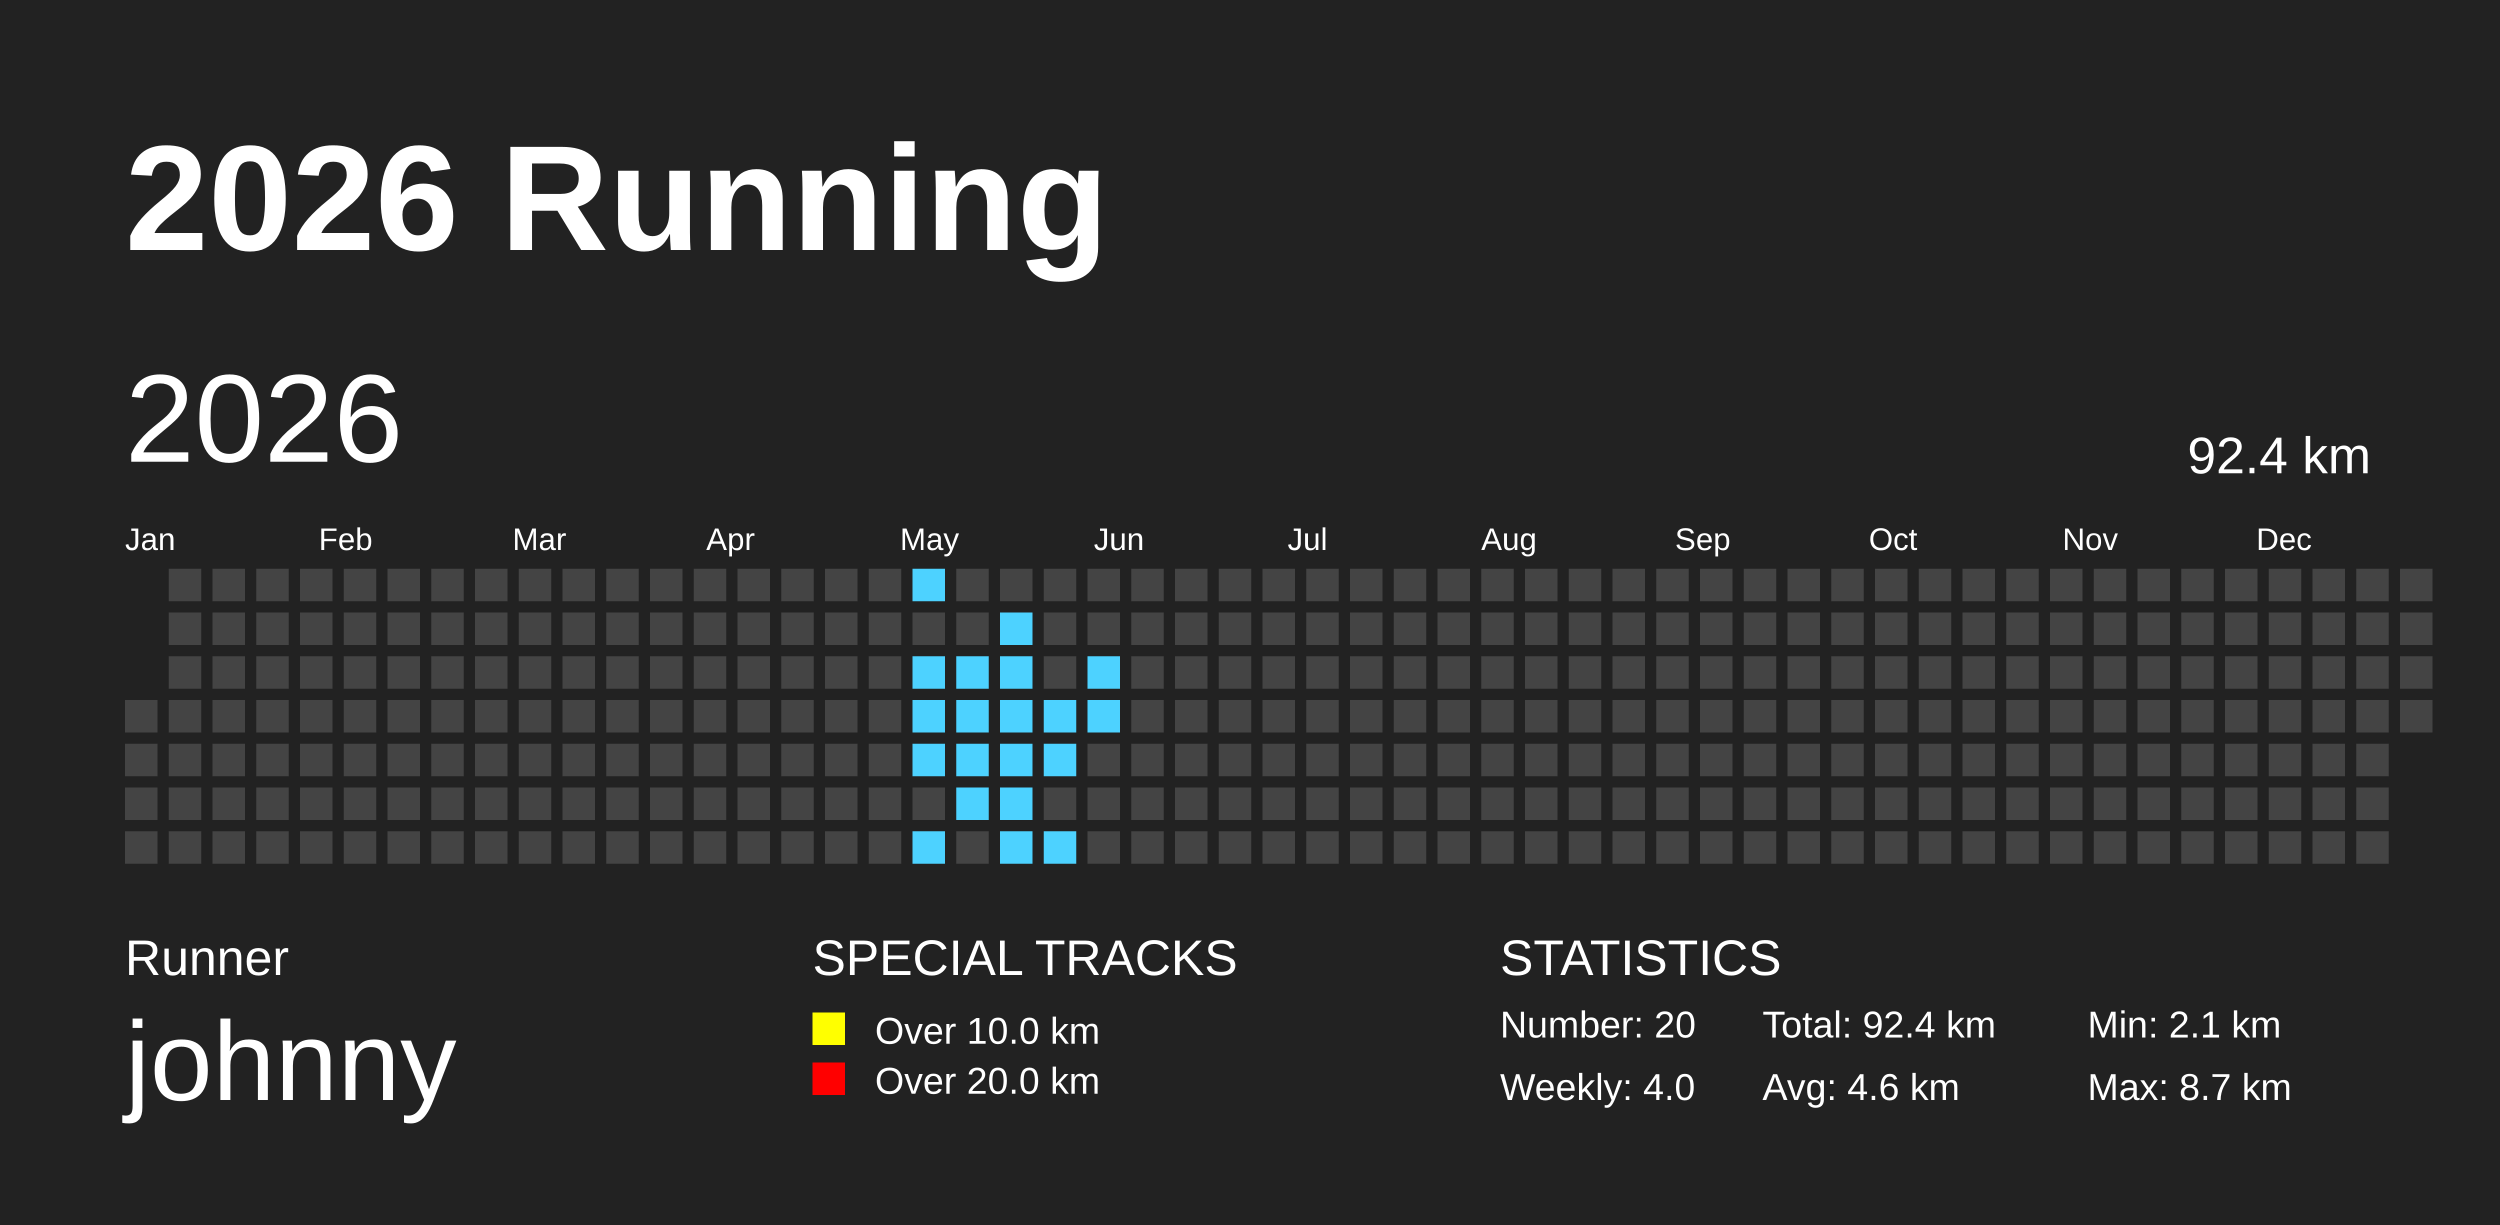
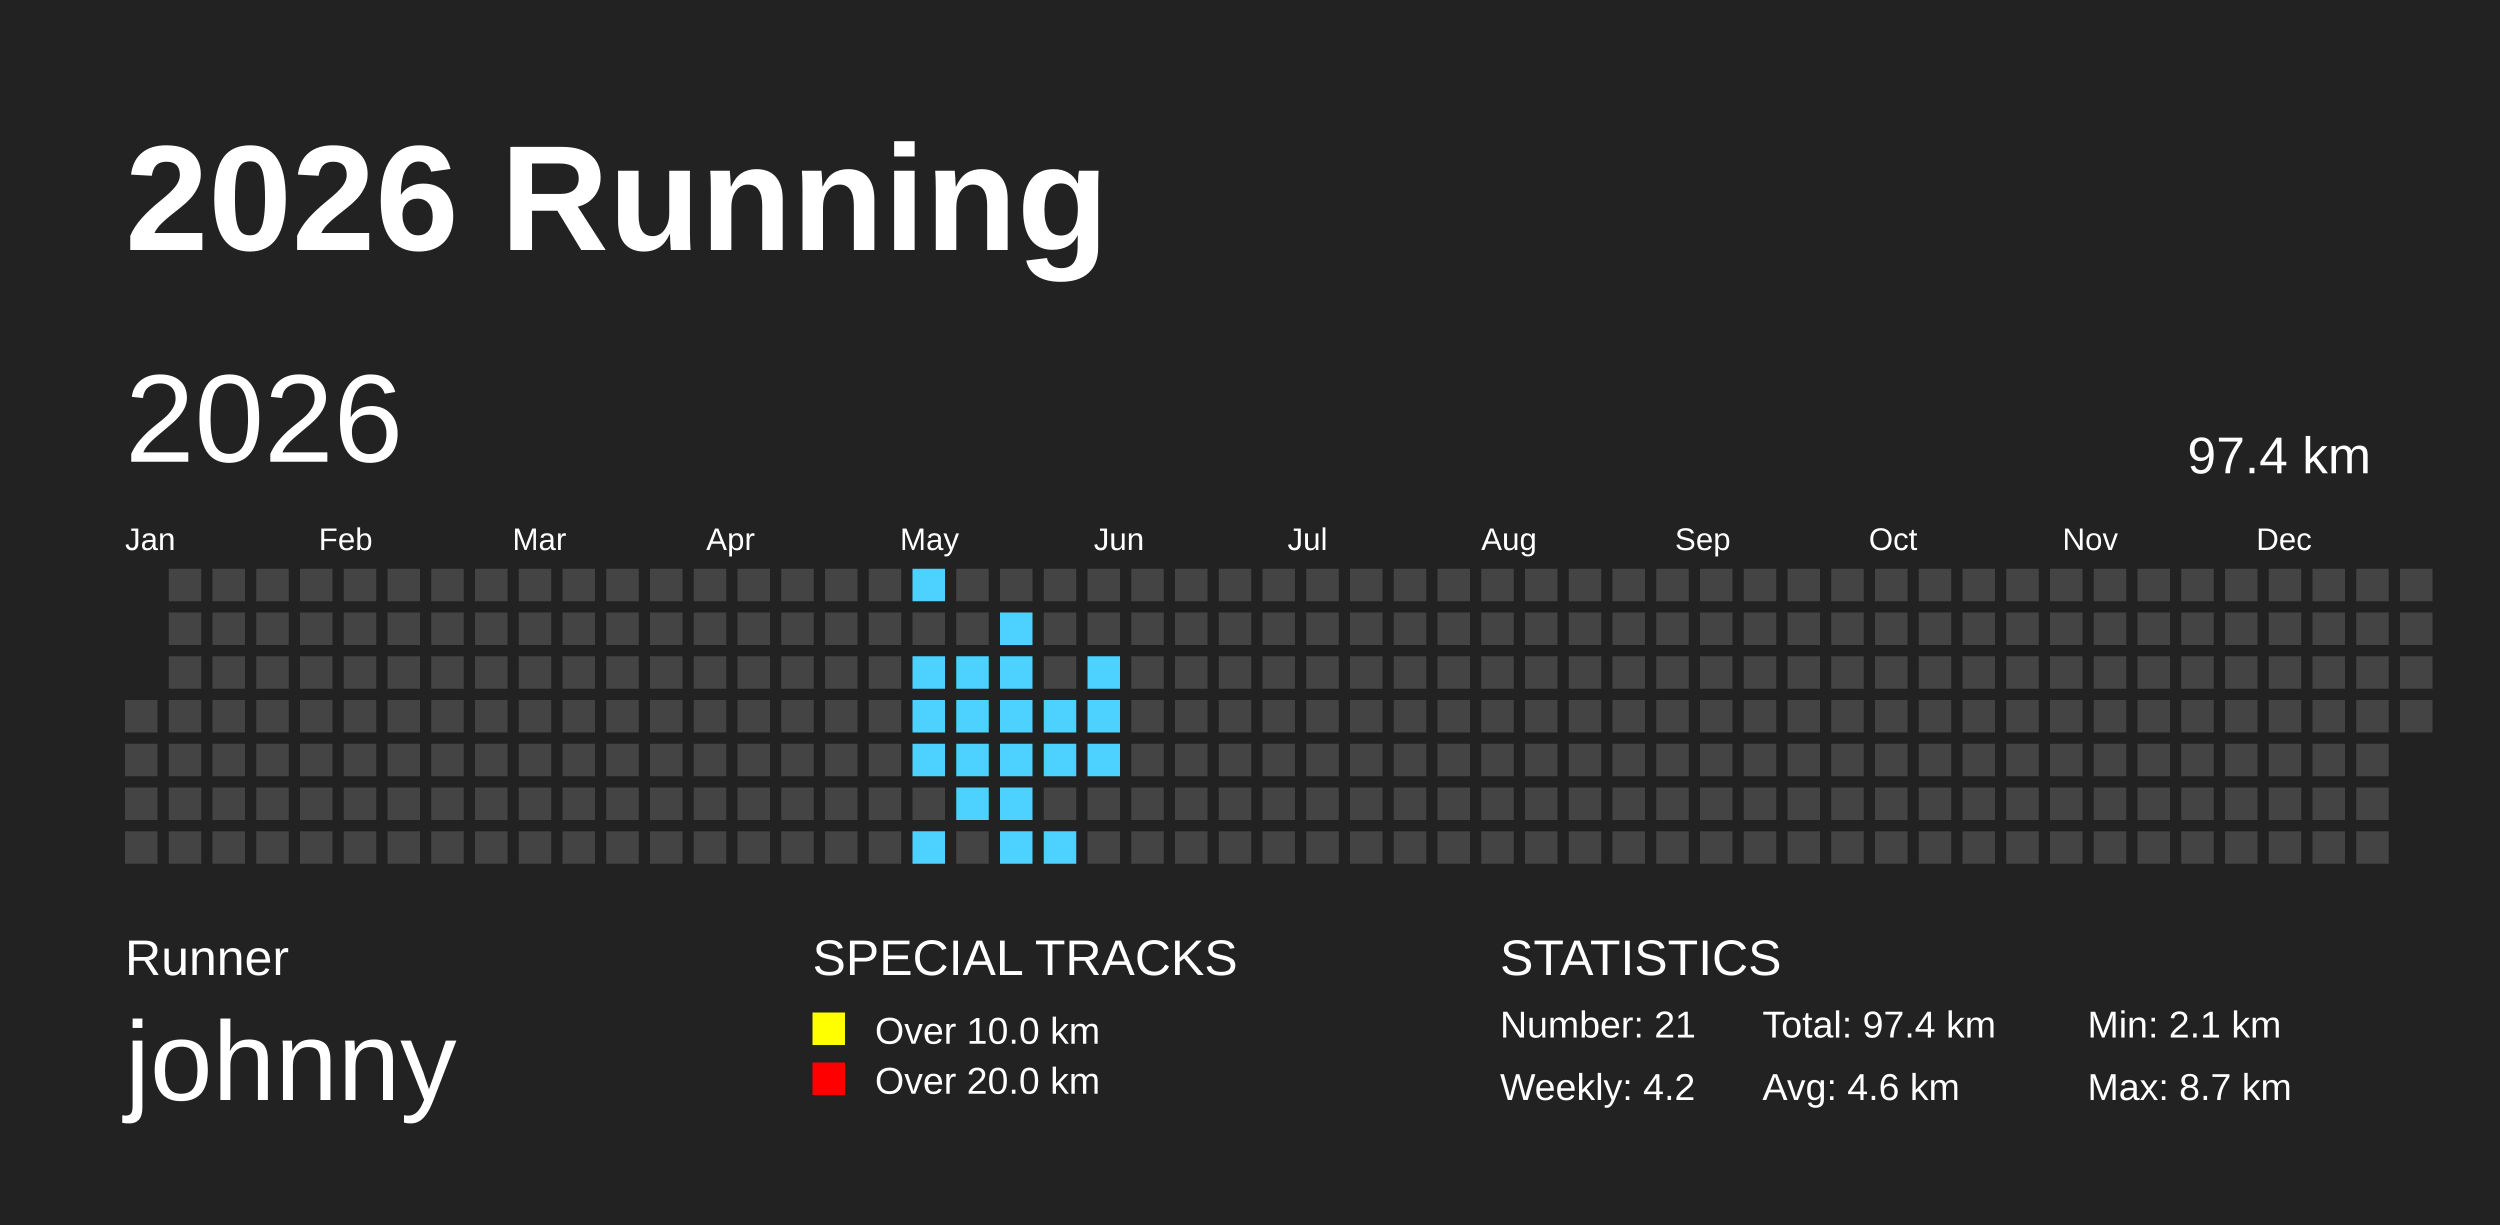
<svg xmlns="http://www.w3.org/2000/svg" baseProfile="full" height="98mm" version="1.1" viewBox="0,0,200,98" width="200mm">
  <defs>
    <pattern height="2" id="indoor-stripe" patternUnits="userSpaceOnUse" width="2">
      <line stroke="white" stroke-opacity="0.45" stroke-width="0.5" x1="0" x2="2" y1="2" y2="0" />
    </pattern>
  </defs>
  <rect fill="#222222" height="98" width="200" x="0" y="0" />
  <text fill="#FFFFFF" style="font-size:12px; font-family:Arial; font-weight:bold;" x="10" y="20">2026 Running</text>
  <text fill="#FFFFFF" style="font-size:4px; font-family:Arial" x="10" y="78">Runner</text>
  <text fill="#FFFFFF" style="font-size:9px; font-family:Arial" x="10" y="88">johnny</text>
  <text fill="#FFFFFF" style="font-size:4px; font-family:Arial" x="65" y="78">SPECIAL TRACKS</text>
  <rect fill="yellow" height="2.6" width="2.6" x="65" y="81" />
  <text fill="#FFFFFF" style="font-size:3px; font-family:Arial" x="70" y="83.5">Over 10.0 km</text>
  <rect fill="red" height="2.6" width="2.6" x="65" y="85" />
  <text fill="#FFFFFF" style="font-size:3px; font-family:Arial" x="70" y="87.5">Over 20.0 km</text>
  <text fill="#FFFFFF" style="font-size:4px; font-family:Arial" x="120" y="78">STATISTICS</text>
-   <text fill="#FFFFFF" style="font-size:3px; font-family:Arial" x="120" y="83">Number: 20</text>
-   <text fill="#FFFFFF" style="font-size:3px; font-family:Arial" x="120" y="88">Weekly: 4.0</text>
-   <text fill="#FFFFFF" style="font-size:3px; font-family:Arial" x="141" y="83">Total: 92.4 km</text>
+   <text fill="#FFFFFF" style="font-size:3px; font-family:Arial" x="120" y="83">Number: 21</text>
+   <text fill="#FFFFFF" style="font-size:3px; font-family:Arial" x="120" y="88">Weekly: 4.2</text>
+   <text fill="#FFFFFF" style="font-size:3px; font-family:Arial" x="141" y="83">Total: 97.4 km</text>
  <text fill="#FFFFFF" style="font-size:3px; font-family:Arial" x="141" y="88">Avg: 4.6 km</text>
  <text fill="#FFFFFF" style="font-size:3px; font-family:Arial" x="167" y="83">Min: 2.1 km</text>
  <text fill="#FFFFFF" style="font-size:3px; font-family:Arial" x="167" y="88">Max: 8.7 km</text>
  <text dominant-baseline="hanging" fill="#FFFFFF" style="font-size:10.0px; font-family:Arial;" x="10" y="30">2026</text>
-   <text dominant-baseline="hanging" fill="#FFFFFF" style="font-size:4.125px; font-family:Arial;" x="175" y="35">92.4 km</text>
+   <text dominant-baseline="hanging" fill="#FFFFFF" style="font-size:4.125px; font-family:Arial;" x="175" y="35">97.4 km</text>
  <text fill="#FFFFFF" style="font-size:2.5px; font-family:Arial" x="10.0" y="44">Jan</text>
  <text fill="#FFFFFF" style="font-size:2.5px; font-family:Arial" x="25.5" y="44">Feb</text>
  <text fill="#FFFFFF" style="font-size:2.5px; font-family:Arial" x="41.0" y="44">Mar</text>
  <text fill="#FFFFFF" style="font-size:2.5px; font-family:Arial" x="56.5" y="44">Apr</text>
  <text fill="#FFFFFF" style="font-size:2.5px; font-family:Arial" x="72.0" y="44">May</text>
  <text fill="#FFFFFF" style="font-size:2.5px; font-family:Arial" x="87.5" y="44">Jun</text>
  <text fill="#FFFFFF" style="font-size:2.5px; font-family:Arial" x="103.0" y="44">Jul</text>
  <text fill="#FFFFFF" style="font-size:2.5px; font-family:Arial" x="118.5" y="44">Aug</text>
  <text fill="#FFFFFF" style="font-size:2.5px; font-family:Arial" x="134.0" y="44">Sep</text>
  <text fill="#FFFFFF" style="font-size:2.5px; font-family:Arial" x="149.5" y="44">Oct</text>
  <text fill="#FFFFFF" style="font-size:2.5px; font-family:Arial" x="165.0" y="44">Nov</text>
  <text fill="#FFFFFF" style="font-size:2.5px; font-family:Arial" x="180.5" y="44">Dec</text>
  <rect fill="#444444" height="2.6" width="2.6" x="10.0" y="56.0" />
  <rect fill="#444444" height="2.6" width="2.6" x="10.0" y="59.5" />
  <rect fill="#444444" height="2.6" width="2.6" x="10.0" y="63.0" />
  <rect fill="#444444" height="2.6" width="2.6" x="10.0" y="66.5" />
  <rect fill="#444444" height="2.6" width="2.6" x="13.5" y="45.5" />
  <rect fill="#444444" height="2.6" width="2.6" x="13.5" y="49.0" />
  <rect fill="#444444" height="2.6" width="2.6" x="13.5" y="52.5" />
  <rect fill="#444444" height="2.6" width="2.6" x="13.5" y="56.0" />
  <rect fill="#444444" height="2.6" width="2.6" x="13.5" y="59.5" />
  <rect fill="#444444" height="2.6" width="2.6" x="13.5" y="63.0" />
  <rect fill="#444444" height="2.6" width="2.6" x="13.5" y="66.5" />
  <rect fill="#444444" height="2.6" width="2.6" x="17.0" y="45.5" />
  <rect fill="#444444" height="2.6" width="2.6" x="17.0" y="49.0" />
  <rect fill="#444444" height="2.6" width="2.6" x="17.0" y="52.5" />
  <rect fill="#444444" height="2.6" width="2.6" x="17.0" y="56.0" />
  <rect fill="#444444" height="2.6" width="2.6" x="17.0" y="59.5" />
  <rect fill="#444444" height="2.6" width="2.6" x="17.0" y="63.0" />
  <rect fill="#444444" height="2.6" width="2.6" x="17.0" y="66.5" />
  <rect fill="#444444" height="2.6" width="2.6" x="20.5" y="45.5" />
  <rect fill="#444444" height="2.6" width="2.6" x="20.5" y="49.0" />
  <rect fill="#444444" height="2.6" width="2.6" x="20.5" y="52.5" />
  <rect fill="#444444" height="2.6" width="2.6" x="20.5" y="56.0" />
  <rect fill="#444444" height="2.6" width="2.6" x="20.5" y="59.5" />
  <rect fill="#444444" height="2.6" width="2.6" x="20.5" y="63.0" />
  <rect fill="#444444" height="2.6" width="2.6" x="20.5" y="66.5" />
  <rect fill="#444444" height="2.6" width="2.6" x="24.0" y="45.5" />
  <rect fill="#444444" height="2.6" width="2.6" x="24.0" y="49.0" />
  <rect fill="#444444" height="2.6" width="2.6" x="24.0" y="52.5" />
  <rect fill="#444444" height="2.6" width="2.6" x="24.0" y="56.0" />
  <rect fill="#444444" height="2.6" width="2.6" x="24.0" y="59.5" />
  <rect fill="#444444" height="2.6" width="2.6" x="24.0" y="63.0" />
  <rect fill="#444444" height="2.6" width="2.6" x="24.0" y="66.5" />
  <rect fill="#444444" height="2.6" width="2.6" x="27.5" y="45.5" />
  <rect fill="#444444" height="2.6" width="2.6" x="27.5" y="49.0" />
  <rect fill="#444444" height="2.6" width="2.6" x="27.5" y="52.5" />
  <rect fill="#444444" height="2.6" width="2.6" x="27.5" y="56.0" />
  <rect fill="#444444" height="2.6" width="2.6" x="27.5" y="59.5" />
  <rect fill="#444444" height="2.6" width="2.6" x="27.5" y="63.0" />
  <rect fill="#444444" height="2.6" width="2.6" x="27.5" y="66.5" />
  <rect fill="#444444" height="2.6" width="2.6" x="31.0" y="45.5" />
  <rect fill="#444444" height="2.6" width="2.6" x="31.0" y="49.0" />
  <rect fill="#444444" height="2.6" width="2.6" x="31.0" y="52.5" />
  <rect fill="#444444" height="2.6" width="2.6" x="31.0" y="56.0" />
  <rect fill="#444444" height="2.6" width="2.6" x="31.0" y="59.5" />
  <rect fill="#444444" height="2.6" width="2.6" x="31.0" y="63.0" />
  <rect fill="#444444" height="2.6" width="2.6" x="31.0" y="66.5" />
  <rect fill="#444444" height="2.6" width="2.6" x="34.5" y="45.5" />
  <rect fill="#444444" height="2.6" width="2.6" x="34.5" y="49.0" />
  <rect fill="#444444" height="2.6" width="2.6" x="34.5" y="52.5" />
  <rect fill="#444444" height="2.6" width="2.6" x="34.5" y="56.0" />
  <rect fill="#444444" height="2.6" width="2.6" x="34.5" y="59.5" />
  <rect fill="#444444" height="2.6" width="2.6" x="34.5" y="63.0" />
  <rect fill="#444444" height="2.6" width="2.6" x="34.5" y="66.5" />
  <rect fill="#444444" height="2.6" width="2.6" x="38.0" y="45.5" />
  <rect fill="#444444" height="2.6" width="2.6" x="38.0" y="49.0" />
  <rect fill="#444444" height="2.6" width="2.6" x="38.0" y="52.5" />
  <rect fill="#444444" height="2.6" width="2.6" x="38.0" y="56.0" />
  <rect fill="#444444" height="2.6" width="2.6" x="38.0" y="59.5" />
  <rect fill="#444444" height="2.6" width="2.6" x="38.0" y="63.0" />
  <rect fill="#444444" height="2.6" width="2.6" x="38.0" y="66.5" />
  <rect fill="#444444" height="2.6" width="2.6" x="41.5" y="45.5" />
  <rect fill="#444444" height="2.6" width="2.6" x="41.5" y="49.0" />
  <rect fill="#444444" height="2.6" width="2.6" x="41.5" y="52.5" />
  <rect fill="#444444" height="2.6" width="2.6" x="41.5" y="56.0" />
  <rect fill="#444444" height="2.6" width="2.6" x="41.5" y="59.5" />
  <rect fill="#444444" height="2.6" width="2.6" x="41.5" y="63.0" />
  <rect fill="#444444" height="2.6" width="2.6" x="41.5" y="66.5" />
  <rect fill="#444444" height="2.6" width="2.6" x="45.0" y="45.5" />
  <rect fill="#444444" height="2.6" width="2.6" x="45.0" y="49.0" />
  <rect fill="#444444" height="2.6" width="2.6" x="45.0" y="52.5" />
  <rect fill="#444444" height="2.6" width="2.6" x="45.0" y="56.0" />
  <rect fill="#444444" height="2.6" width="2.6" x="45.0" y="59.5" />
  <rect fill="#444444" height="2.6" width="2.6" x="45.0" y="63.0" />
  <rect fill="#444444" height="2.6" width="2.6" x="45.0" y="66.5" />
  <rect fill="#444444" height="2.6" width="2.6" x="48.5" y="45.5" />
  <rect fill="#444444" height="2.6" width="2.6" x="48.5" y="49.0" />
  <rect fill="#444444" height="2.6" width="2.6" x="48.5" y="52.5" />
  <rect fill="#444444" height="2.6" width="2.6" x="48.5" y="56.0" />
  <rect fill="#444444" height="2.6" width="2.6" x="48.5" y="59.5" />
  <rect fill="#444444" height="2.6" width="2.6" x="48.5" y="63.0" />
  <rect fill="#444444" height="2.6" width="2.6" x="48.5" y="66.5" />
  <rect fill="#444444" height="2.6" width="2.6" x="52.0" y="45.5" />
  <rect fill="#444444" height="2.6" width="2.6" x="52.0" y="49.0" />
  <rect fill="#444444" height="2.6" width="2.6" x="52.0" y="52.5" />
  <rect fill="#444444" height="2.6" width="2.6" x="52.0" y="56.0" />
  <rect fill="#444444" height="2.6" width="2.6" x="52.0" y="59.5" />
  <rect fill="#444444" height="2.6" width="2.6" x="52.0" y="63.0" />
  <rect fill="#444444" height="2.6" width="2.6" x="52.0" y="66.5" />
  <rect fill="#444444" height="2.6" width="2.6" x="55.5" y="45.5" />
  <rect fill="#444444" height="2.6" width="2.6" x="55.5" y="49.0" />
  <rect fill="#444444" height="2.6" width="2.6" x="55.5" y="52.5" />
  <rect fill="#444444" height="2.6" width="2.6" x="55.5" y="56.0" />
  <rect fill="#444444" height="2.6" width="2.6" x="55.5" y="59.5" />
  <rect fill="#444444" height="2.6" width="2.6" x="55.5" y="63.0" />
  <rect fill="#444444" height="2.6" width="2.6" x="55.5" y="66.5" />
  <rect fill="#444444" height="2.6" width="2.6" x="59.0" y="45.5" />
  <rect fill="#444444" height="2.6" width="2.6" x="59.0" y="49.0" />
  <rect fill="#444444" height="2.6" width="2.6" x="59.0" y="52.5" />
  <rect fill="#444444" height="2.6" width="2.6" x="59.0" y="56.0" />
  <rect fill="#444444" height="2.6" width="2.6" x="59.0" y="59.5" />
  <rect fill="#444444" height="2.6" width="2.6" x="59.0" y="63.0" />
  <rect fill="#444444" height="2.6" width="2.6" x="59.0" y="66.5" />
  <rect fill="#444444" height="2.6" width="2.6" x="62.5" y="45.5" />
  <rect fill="#444444" height="2.6" width="2.6" x="62.5" y="49.0" />
  <rect fill="#444444" height="2.6" width="2.6" x="62.5" y="52.5" />
  <rect fill="#444444" height="2.6" width="2.6" x="62.5" y="56.0" />
  <rect fill="#444444" height="2.6" width="2.6" x="62.5" y="59.5" />
  <rect fill="#444444" height="2.6" width="2.6" x="62.5" y="63.0" />
  <rect fill="#444444" height="2.6" width="2.6" x="62.5" y="66.5" />
  <rect fill="#444444" height="2.6" width="2.6" x="66.0" y="45.5" />
  <rect fill="#444444" height="2.6" width="2.6" x="66.0" y="49.0" />
  <rect fill="#444444" height="2.6" width="2.6" x="66.0" y="52.5" />
  <rect fill="#444444" height="2.6" width="2.6" x="66.0" y="56.0" />
  <rect fill="#444444" height="2.6" width="2.6" x="66.0" y="59.5" />
  <rect fill="#444444" height="2.6" width="2.6" x="66.0" y="63.0" />
  <rect fill="#444444" height="2.6" width="2.6" x="66.0" y="66.5" />
  <rect fill="#444444" height="2.6" width="2.6" x="69.5" y="45.5" />
  <rect fill="#444444" height="2.6" width="2.6" x="69.5" y="49.0" />
  <rect fill="#444444" height="2.6" width="2.6" x="69.5" y="52.5" />
  <rect fill="#444444" height="2.6" width="2.6" x="69.5" y="56.0" />
  <rect fill="#444444" height="2.6" width="2.6" x="69.5" y="59.5" />
  <rect fill="#444444" height="2.6" width="2.6" x="69.5" y="63.0" />
  <rect fill="#444444" height="2.6" width="2.6" x="69.5" y="66.5" />
  <rect fill="#4DD2FF" height="2.6" width="2.6" x="73.0" y="45.5" />
  <rect fill="#444444" height="2.6" width="2.6" x="73.0" y="49.0" />
  <rect fill="#4DD2FF" height="2.6" width="2.6" x="73.0" y="52.5" />
  <rect fill="#4DD2FF" height="2.6" width="2.6" x="73.0" y="56.0" />
  <rect fill="#4DD2FF" height="2.6" width="2.6" x="73.0" y="59.5" />
  <rect fill="#444444" height="2.6" width="2.6" x="73.0" y="63.0" />
  <rect fill="#4DD2FF" height="2.6" width="2.6" x="73.0" y="66.5" />
  <rect fill="#444444" height="2.6" width="2.6" x="76.5" y="45.5" />
  <rect fill="#444444" height="2.6" width="2.6" x="76.5" y="49.0" />
  <rect fill="#4DD2FF" height="2.6" width="2.6" x="76.5" y="52.5" />
  <rect fill="#4DD2FF" height="2.6" width="2.6" x="76.5" y="56.0" />
  <rect fill="#4DD2FF" height="2.6" width="2.6" x="76.5" y="59.5" />
  <rect fill="#4DD2FF" height="2.6" width="2.6" x="76.5" y="63.0" />
  <rect fill="#444444" height="2.6" width="2.6" x="76.5" y="66.5" />
  <rect fill="#444444" height="2.6" width="2.6" x="80.0" y="45.5" />
  <rect fill="#4DD2FF" height="2.6" width="2.6" x="80.0" y="49.0" />
  <rect fill="#4DD2FF" height="2.6" width="2.6" x="80.0" y="52.5" />
  <rect fill="#4DD2FF" height="2.6" width="2.6" x="80.0" y="56.0" />
  <rect fill="#4DD2FF" height="2.6" width="2.6" x="80.0" y="59.5" />
  <rect fill="#4DD2FF" height="2.6" width="2.6" x="80.0" y="63.0" />
  <rect fill="#4DD2FF" height="2.6" width="2.6" x="80.0" y="66.5" />
  <rect fill="#444444" height="2.6" width="2.6" x="83.5" y="45.5" />
  <rect fill="#444444" height="2.6" width="2.6" x="83.5" y="49.0" />
  <rect fill="#444444" height="2.6" width="2.6" x="83.5" y="52.5" />
  <rect fill="#4DD2FF" height="2.6" width="2.6" x="83.5" y="56.0" />
  <rect fill="#4DD2FF" height="2.6" width="2.6" x="83.5" y="59.5" />
  <rect fill="#444444" height="2.6" width="2.6" x="83.5" y="63.0" />
  <rect fill="#4DD2FF" height="2.6" width="2.6" x="83.5" y="66.5" />
  <rect fill="#444444" height="2.6" width="2.6" x="87.0" y="45.5" />
  <rect fill="#444444" height="2.6" width="2.6" x="87.0" y="49.0" />
  <rect fill="#4DD2FF" height="2.6" width="2.6" x="87.0" y="52.5" />
  <rect fill="#4DD2FF" height="2.6" width="2.6" x="87.0" y="56.0" />
-   <rect fill="#444444" height="2.6" width="2.6" x="87.0" y="59.5" />
+   <rect fill="#4DD2FF" height="2.6" width="2.6" x="87.0" y="59.5" />
  <rect fill="#444444" height="2.6" width="2.6" x="87.0" y="63.0" />
  <rect fill="#444444" height="2.6" width="2.6" x="87.0" y="66.5" />
  <rect fill="#444444" height="2.6" width="2.6" x="90.5" y="45.5" />
  <rect fill="#444444" height="2.6" width="2.6" x="90.5" y="49.0" />
  <rect fill="#444444" height="2.6" width="2.6" x="90.5" y="52.5" />
  <rect fill="#444444" height="2.6" width="2.6" x="90.5" y="56.0" />
  <rect fill="#444444" height="2.6" width="2.6" x="90.5" y="59.5" />
  <rect fill="#444444" height="2.6" width="2.6" x="90.5" y="63.0" />
  <rect fill="#444444" height="2.6" width="2.6" x="90.5" y="66.5" />
  <rect fill="#444444" height="2.6" width="2.6" x="94.0" y="45.5" />
  <rect fill="#444444" height="2.6" width="2.6" x="94.0" y="49.0" />
  <rect fill="#444444" height="2.6" width="2.6" x="94.0" y="52.5" />
  <rect fill="#444444" height="2.6" width="2.6" x="94.0" y="56.0" />
  <rect fill="#444444" height="2.6" width="2.6" x="94.0" y="59.5" />
  <rect fill="#444444" height="2.6" width="2.6" x="94.0" y="63.0" />
  <rect fill="#444444" height="2.6" width="2.6" x="94.0" y="66.5" />
  <rect fill="#444444" height="2.6" width="2.6" x="97.5" y="45.5" />
  <rect fill="#444444" height="2.6" width="2.6" x="97.5" y="49.0" />
  <rect fill="#444444" height="2.6" width="2.6" x="97.5" y="52.5" />
  <rect fill="#444444" height="2.6" width="2.6" x="97.5" y="56.0" />
  <rect fill="#444444" height="2.6" width="2.6" x="97.5" y="59.5" />
  <rect fill="#444444" height="2.6" width="2.6" x="97.5" y="63.0" />
  <rect fill="#444444" height="2.6" width="2.6" x="97.5" y="66.5" />
  <rect fill="#444444" height="2.6" width="2.6" x="101.0" y="45.5" />
  <rect fill="#444444" height="2.6" width="2.6" x="101.0" y="49.0" />
  <rect fill="#444444" height="2.6" width="2.6" x="101.0" y="52.5" />
  <rect fill="#444444" height="2.6" width="2.6" x="101.0" y="56.0" />
  <rect fill="#444444" height="2.6" width="2.6" x="101.0" y="59.5" />
  <rect fill="#444444" height="2.6" width="2.6" x="101.0" y="63.0" />
  <rect fill="#444444" height="2.6" width="2.6" x="101.0" y="66.5" />
  <rect fill="#444444" height="2.6" width="2.6" x="104.5" y="45.5" />
  <rect fill="#444444" height="2.6" width="2.6" x="104.5" y="49.0" />
  <rect fill="#444444" height="2.6" width="2.6" x="104.5" y="52.5" />
  <rect fill="#444444" height="2.6" width="2.6" x="104.5" y="56.0" />
  <rect fill="#444444" height="2.6" width="2.6" x="104.5" y="59.5" />
  <rect fill="#444444" height="2.6" width="2.6" x="104.5" y="63.0" />
  <rect fill="#444444" height="2.6" width="2.6" x="104.5" y="66.5" />
  <rect fill="#444444" height="2.6" width="2.6" x="108.0" y="45.5" />
  <rect fill="#444444" height="2.6" width="2.6" x="108.0" y="49.0" />
  <rect fill="#444444" height="2.6" width="2.6" x="108.0" y="52.5" />
  <rect fill="#444444" height="2.6" width="2.6" x="108.0" y="56.0" />
  <rect fill="#444444" height="2.6" width="2.6" x="108.0" y="59.5" />
  <rect fill="#444444" height="2.6" width="2.6" x="108.0" y="63.0" />
  <rect fill="#444444" height="2.6" width="2.6" x="108.0" y="66.5" />
  <rect fill="#444444" height="2.6" width="2.6" x="111.5" y="45.5" />
  <rect fill="#444444" height="2.6" width="2.6" x="111.5" y="49.0" />
  <rect fill="#444444" height="2.6" width="2.6" x="111.5" y="52.5" />
  <rect fill="#444444" height="2.6" width="2.6" x="111.5" y="56.0" />
  <rect fill="#444444" height="2.6" width="2.6" x="111.5" y="59.5" />
  <rect fill="#444444" height="2.6" width="2.6" x="111.5" y="63.0" />
  <rect fill="#444444" height="2.6" width="2.6" x="111.5" y="66.5" />
  <rect fill="#444444" height="2.6" width="2.6" x="115.0" y="45.5" />
  <rect fill="#444444" height="2.6" width="2.6" x="115.0" y="49.0" />
  <rect fill="#444444" height="2.6" width="2.6" x="115.0" y="52.5" />
  <rect fill="#444444" height="2.6" width="2.6" x="115.0" y="56.0" />
  <rect fill="#444444" height="2.6" width="2.6" x="115.0" y="59.5" />
  <rect fill="#444444" height="2.6" width="2.6" x="115.0" y="63.0" />
  <rect fill="#444444" height="2.6" width="2.6" x="115.0" y="66.5" />
  <rect fill="#444444" height="2.6" width="2.6" x="118.5" y="45.5" />
  <rect fill="#444444" height="2.6" width="2.6" x="118.5" y="49.0" />
  <rect fill="#444444" height="2.6" width="2.6" x="118.5" y="52.5" />
  <rect fill="#444444" height="2.6" width="2.6" x="118.5" y="56.0" />
  <rect fill="#444444" height="2.6" width="2.6" x="118.5" y="59.5" />
  <rect fill="#444444" height="2.6" width="2.6" x="118.5" y="63.0" />
  <rect fill="#444444" height="2.6" width="2.6" x="118.5" y="66.5" />
  <rect fill="#444444" height="2.6" width="2.6" x="122.0" y="45.5" />
  <rect fill="#444444" height="2.6" width="2.6" x="122.0" y="49.0" />
  <rect fill="#444444" height="2.6" width="2.6" x="122.0" y="52.5" />
  <rect fill="#444444" height="2.6" width="2.6" x="122.0" y="56.0" />
  <rect fill="#444444" height="2.6" width="2.6" x="122.0" y="59.5" />
  <rect fill="#444444" height="2.6" width="2.6" x="122.0" y="63.0" />
  <rect fill="#444444" height="2.6" width="2.6" x="122.0" y="66.5" />
  <rect fill="#444444" height="2.6" width="2.6" x="125.5" y="45.5" />
  <rect fill="#444444" height="2.6" width="2.6" x="125.5" y="49.0" />
  <rect fill="#444444" height="2.6" width="2.6" x="125.5" y="52.5" />
  <rect fill="#444444" height="2.6" width="2.6" x="125.5" y="56.0" />
  <rect fill="#444444" height="2.6" width="2.6" x="125.5" y="59.5" />
  <rect fill="#444444" height="2.6" width="2.6" x="125.5" y="63.0" />
  <rect fill="#444444" height="2.6" width="2.6" x="125.5" y="66.5" />
  <rect fill="#444444" height="2.6" width="2.6" x="129.0" y="45.5" />
  <rect fill="#444444" height="2.6" width="2.6" x="129.0" y="49.0" />
  <rect fill="#444444" height="2.6" width="2.6" x="129.0" y="52.5" />
  <rect fill="#444444" height="2.6" width="2.6" x="129.0" y="56.0" />
  <rect fill="#444444" height="2.6" width="2.6" x="129.0" y="59.5" />
  <rect fill="#444444" height="2.6" width="2.6" x="129.0" y="63.0" />
  <rect fill="#444444" height="2.6" width="2.6" x="129.0" y="66.5" />
  <rect fill="#444444" height="2.6" width="2.6" x="132.5" y="45.5" />
  <rect fill="#444444" height="2.6" width="2.6" x="132.5" y="49.0" />
  <rect fill="#444444" height="2.6" width="2.6" x="132.5" y="52.5" />
  <rect fill="#444444" height="2.6" width="2.6" x="132.5" y="56.0" />
  <rect fill="#444444" height="2.6" width="2.6" x="132.5" y="59.5" />
  <rect fill="#444444" height="2.6" width="2.6" x="132.5" y="63.0" />
  <rect fill="#444444" height="2.6" width="2.6" x="132.5" y="66.5" />
  <rect fill="#444444" height="2.6" width="2.6" x="136.0" y="45.5" />
  <rect fill="#444444" height="2.6" width="2.6" x="136.0" y="49.0" />
  <rect fill="#444444" height="2.6" width="2.6" x="136.0" y="52.5" />
  <rect fill="#444444" height="2.6" width="2.6" x="136.0" y="56.0" />
  <rect fill="#444444" height="2.6" width="2.6" x="136.0" y="59.5" />
  <rect fill="#444444" height="2.6" width="2.6" x="136.0" y="63.0" />
  <rect fill="#444444" height="2.6" width="2.6" x="136.0" y="66.5" />
  <rect fill="#444444" height="2.6" width="2.6" x="139.5" y="45.5" />
  <rect fill="#444444" height="2.6" width="2.6" x="139.5" y="49.0" />
  <rect fill="#444444" height="2.6" width="2.6" x="139.5" y="52.5" />
  <rect fill="#444444" height="2.6" width="2.6" x="139.5" y="56.0" />
  <rect fill="#444444" height="2.6" width="2.6" x="139.5" y="59.5" />
  <rect fill="#444444" height="2.6" width="2.6" x="139.5" y="63.0" />
  <rect fill="#444444" height="2.6" width="2.6" x="139.5" y="66.5" />
  <rect fill="#444444" height="2.6" width="2.6" x="143.0" y="45.5" />
  <rect fill="#444444" height="2.6" width="2.6" x="143.0" y="49.0" />
  <rect fill="#444444" height="2.6" width="2.6" x="143.0" y="52.5" />
  <rect fill="#444444" height="2.6" width="2.6" x="143.0" y="56.0" />
  <rect fill="#444444" height="2.6" width="2.6" x="143.0" y="59.5" />
  <rect fill="#444444" height="2.6" width="2.6" x="143.0" y="63.0" />
  <rect fill="#444444" height="2.6" width="2.6" x="143.0" y="66.5" />
  <rect fill="#444444" height="2.6" width="2.6" x="146.5" y="45.5" />
  <rect fill="#444444" height="2.6" width="2.6" x="146.5" y="49.0" />
  <rect fill="#444444" height="2.6" width="2.6" x="146.5" y="52.5" />
  <rect fill="#444444" height="2.6" width="2.6" x="146.5" y="56.0" />
  <rect fill="#444444" height="2.6" width="2.6" x="146.5" y="59.5" />
  <rect fill="#444444" height="2.6" width="2.6" x="146.5" y="63.0" />
  <rect fill="#444444" height="2.6" width="2.6" x="146.5" y="66.5" />
  <rect fill="#444444" height="2.6" width="2.6" x="150.0" y="45.5" />
  <rect fill="#444444" height="2.6" width="2.6" x="150.0" y="49.0" />
  <rect fill="#444444" height="2.6" width="2.6" x="150.0" y="52.5" />
  <rect fill="#444444" height="2.6" width="2.6" x="150.0" y="56.0" />
  <rect fill="#444444" height="2.6" width="2.6" x="150.0" y="59.5" />
  <rect fill="#444444" height="2.6" width="2.6" x="150.0" y="63.0" />
  <rect fill="#444444" height="2.6" width="2.6" x="150.0" y="66.5" />
  <rect fill="#444444" height="2.6" width="2.6" x="153.5" y="45.5" />
  <rect fill="#444444" height="2.6" width="2.6" x="153.5" y="49.0" />
  <rect fill="#444444" height="2.6" width="2.6" x="153.5" y="52.5" />
  <rect fill="#444444" height="2.6" width="2.6" x="153.5" y="56.0" />
  <rect fill="#444444" height="2.6" width="2.6" x="153.5" y="59.5" />
  <rect fill="#444444" height="2.6" width="2.6" x="153.5" y="63.0" />
  <rect fill="#444444" height="2.6" width="2.6" x="153.5" y="66.5" />
  <rect fill="#444444" height="2.6" width="2.6" x="157.0" y="45.5" />
  <rect fill="#444444" height="2.6" width="2.6" x="157.0" y="49.0" />
  <rect fill="#444444" height="2.6" width="2.6" x="157.0" y="52.5" />
  <rect fill="#444444" height="2.6" width="2.6" x="157.0" y="56.0" />
  <rect fill="#444444" height="2.6" width="2.6" x="157.0" y="59.5" />
  <rect fill="#444444" height="2.6" width="2.6" x="157.0" y="63.0" />
  <rect fill="#444444" height="2.6" width="2.6" x="157.0" y="66.5" />
  <rect fill="#444444" height="2.6" width="2.6" x="160.5" y="45.5" />
  <rect fill="#444444" height="2.6" width="2.6" x="160.5" y="49.0" />
  <rect fill="#444444" height="2.6" width="2.6" x="160.5" y="52.5" />
  <rect fill="#444444" height="2.6" width="2.6" x="160.5" y="56.0" />
  <rect fill="#444444" height="2.6" width="2.6" x="160.5" y="59.5" />
  <rect fill="#444444" height="2.6" width="2.6" x="160.5" y="63.0" />
  <rect fill="#444444" height="2.6" width="2.6" x="160.5" y="66.5" />
  <rect fill="#444444" height="2.6" width="2.6" x="164.0" y="45.5" />
  <rect fill="#444444" height="2.6" width="2.6" x="164.0" y="49.0" />
  <rect fill="#444444" height="2.6" width="2.6" x="164.0" y="52.5" />
  <rect fill="#444444" height="2.6" width="2.6" x="164.0" y="56.0" />
  <rect fill="#444444" height="2.6" width="2.6" x="164.0" y="59.5" />
  <rect fill="#444444" height="2.6" width="2.6" x="164.0" y="63.0" />
  <rect fill="#444444" height="2.6" width="2.6" x="164.0" y="66.5" />
  <rect fill="#444444" height="2.6" width="2.6" x="167.5" y="45.5" />
  <rect fill="#444444" height="2.6" width="2.6" x="167.5" y="49.0" />
  <rect fill="#444444" height="2.6" width="2.6" x="167.5" y="52.5" />
  <rect fill="#444444" height="2.6" width="2.6" x="167.5" y="56.0" />
  <rect fill="#444444" height="2.6" width="2.6" x="167.5" y="59.5" />
  <rect fill="#444444" height="2.6" width="2.6" x="167.5" y="63.0" />
  <rect fill="#444444" height="2.6" width="2.6" x="167.5" y="66.5" />
  <rect fill="#444444" height="2.6" width="2.6" x="171.0" y="45.5" />
  <rect fill="#444444" height="2.6" width="2.6" x="171.0" y="49.0" />
  <rect fill="#444444" height="2.6" width="2.6" x="171.0" y="52.5" />
  <rect fill="#444444" height="2.6" width="2.6" x="171.0" y="56.0" />
  <rect fill="#444444" height="2.6" width="2.6" x="171.0" y="59.5" />
  <rect fill="#444444" height="2.6" width="2.6" x="171.0" y="63.0" />
  <rect fill="#444444" height="2.6" width="2.6" x="171.0" y="66.5" />
  <rect fill="#444444" height="2.6" width="2.6" x="174.5" y="45.5" />
  <rect fill="#444444" height="2.6" width="2.6" x="174.5" y="49.0" />
  <rect fill="#444444" height="2.6" width="2.6" x="174.5" y="52.5" />
  <rect fill="#444444" height="2.6" width="2.6" x="174.5" y="56.0" />
  <rect fill="#444444" height="2.6" width="2.6" x="174.5" y="59.5" />
  <rect fill="#444444" height="2.6" width="2.6" x="174.5" y="63.0" />
  <rect fill="#444444" height="2.6" width="2.6" x="174.5" y="66.5" />
  <rect fill="#444444" height="2.6" width="2.6" x="178.0" y="45.5" />
  <rect fill="#444444" height="2.6" width="2.6" x="178.0" y="49.0" />
  <rect fill="#444444" height="2.6" width="2.6" x="178.0" y="52.5" />
  <rect fill="#444444" height="2.6" width="2.6" x="178.0" y="56.0" />
  <rect fill="#444444" height="2.6" width="2.6" x="178.0" y="59.5" />
  <rect fill="#444444" height="2.6" width="2.6" x="178.0" y="63.0" />
  <rect fill="#444444" height="2.6" width="2.6" x="178.0" y="66.5" />
  <rect fill="#444444" height="2.6" width="2.6" x="181.5" y="45.5" />
  <rect fill="#444444" height="2.6" width="2.6" x="181.5" y="49.0" />
  <rect fill="#444444" height="2.6" width="2.6" x="181.5" y="52.5" />
  <rect fill="#444444" height="2.6" width="2.6" x="181.5" y="56.0" />
  <rect fill="#444444" height="2.6" width="2.6" x="181.5" y="59.5" />
  <rect fill="#444444" height="2.6" width="2.6" x="181.5" y="63.0" />
  <rect fill="#444444" height="2.6" width="2.6" x="181.5" y="66.5" />
  <rect fill="#444444" height="2.6" width="2.6" x="185.0" y="45.5" />
  <rect fill="#444444" height="2.6" width="2.6" x="185.0" y="49.0" />
  <rect fill="#444444" height="2.6" width="2.6" x="185.0" y="52.5" />
  <rect fill="#444444" height="2.6" width="2.6" x="185.0" y="56.0" />
  <rect fill="#444444" height="2.6" width="2.6" x="185.0" y="59.5" />
  <rect fill="#444444" height="2.6" width="2.6" x="185.0" y="63.0" />
  <rect fill="#444444" height="2.6" width="2.6" x="185.0" y="66.5" />
  <rect fill="#444444" height="2.6" width="2.6" x="188.5" y="45.5" />
  <rect fill="#444444" height="2.6" width="2.6" x="188.5" y="49.0" />
  <rect fill="#444444" height="2.6" width="2.6" x="188.5" y="52.5" />
  <rect fill="#444444" height="2.6" width="2.6" x="188.5" y="56.0" />
  <rect fill="#444444" height="2.6" width="2.6" x="188.5" y="59.5" />
  <rect fill="#444444" height="2.6" width="2.6" x="188.5" y="63.0" />
  <rect fill="#444444" height="2.6" width="2.6" x="188.5" y="66.5" />
  <rect fill="#444444" height="2.6" width="2.6" x="192.0" y="45.5" />
  <rect fill="#444444" height="2.6" width="2.6" x="192.0" y="49.0" />
  <rect fill="#444444" height="2.6" width="2.6" x="192.0" y="52.5" />
  <rect fill="#444444" height="2.6" width="2.6" x="192.0" y="56.0" />
</svg>
